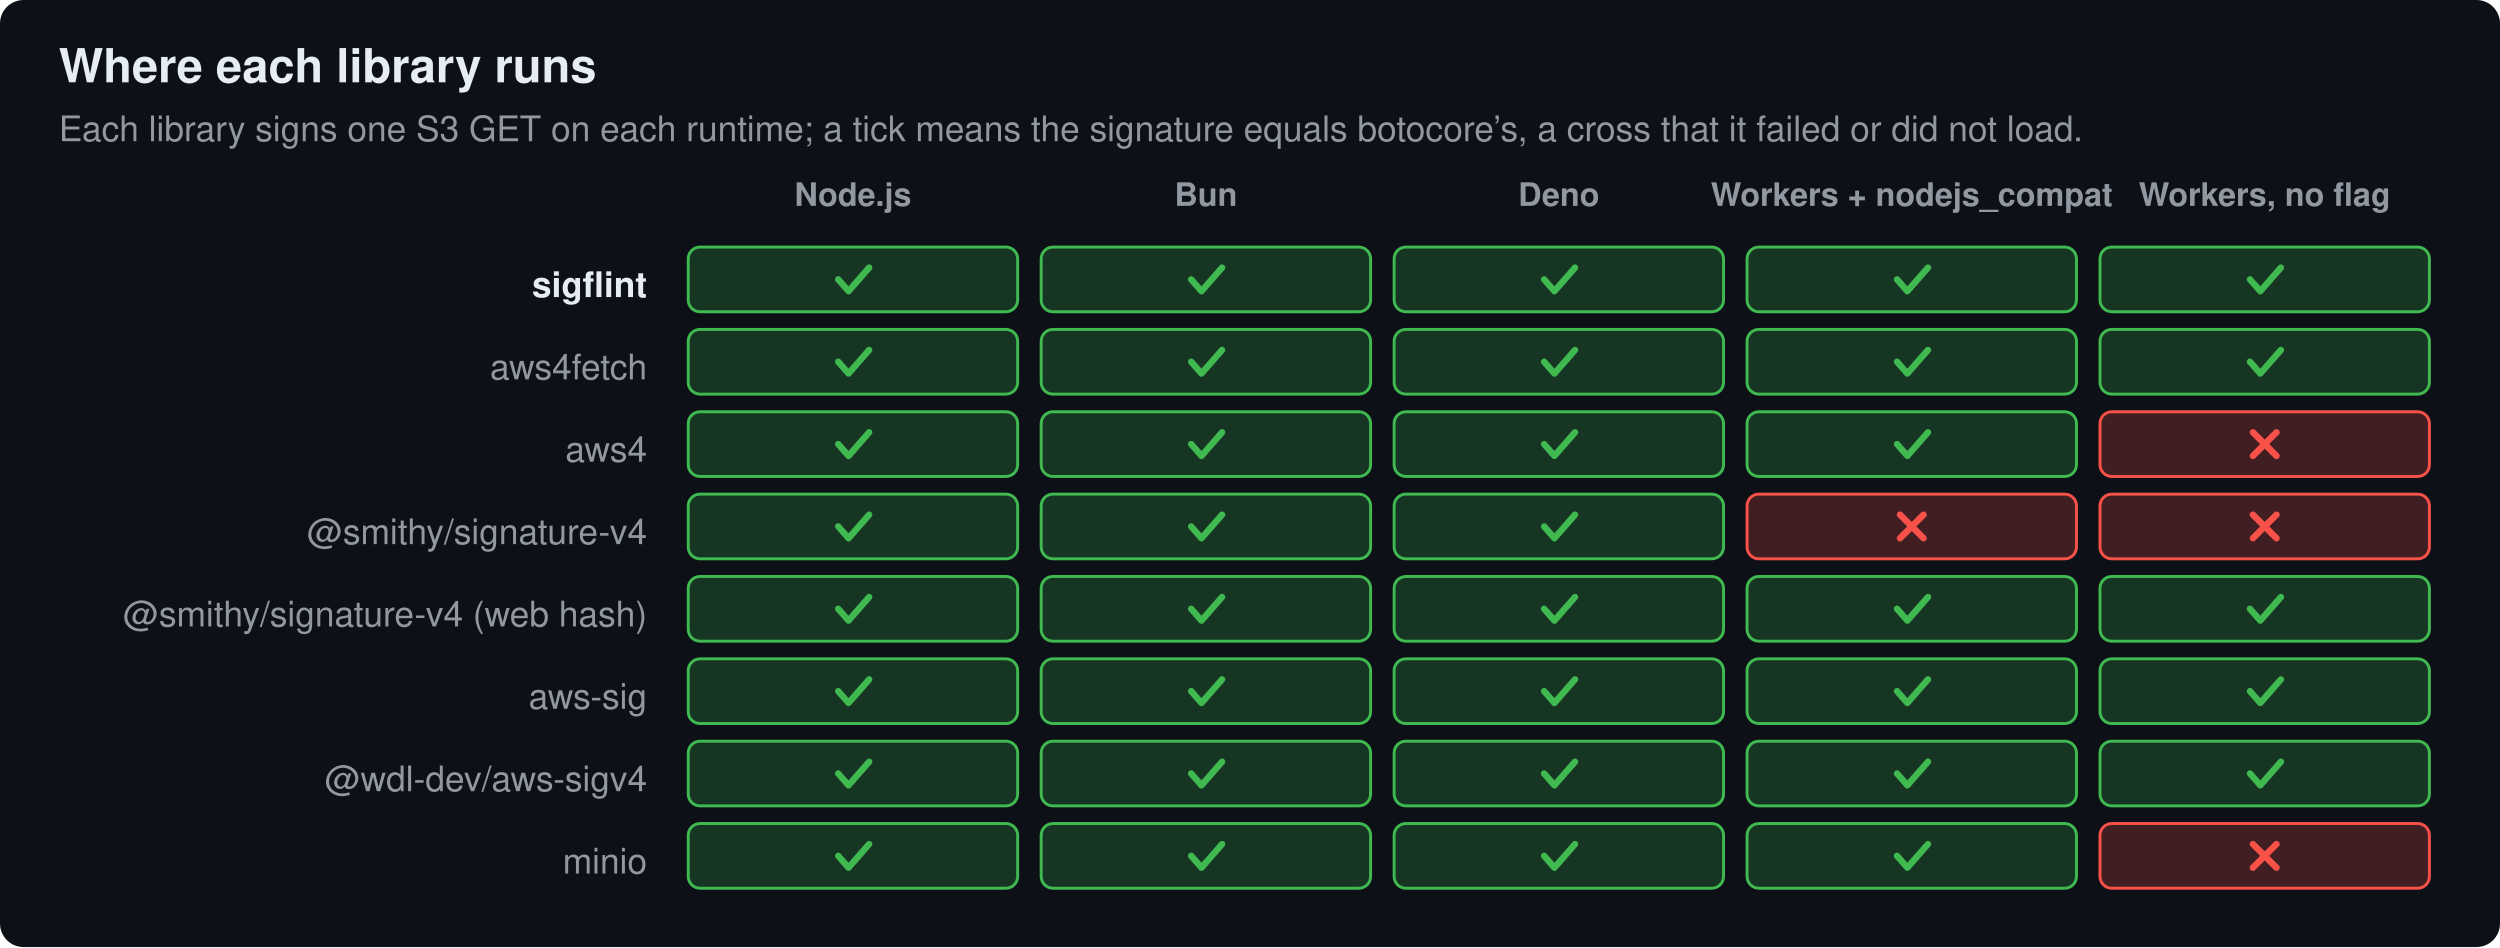
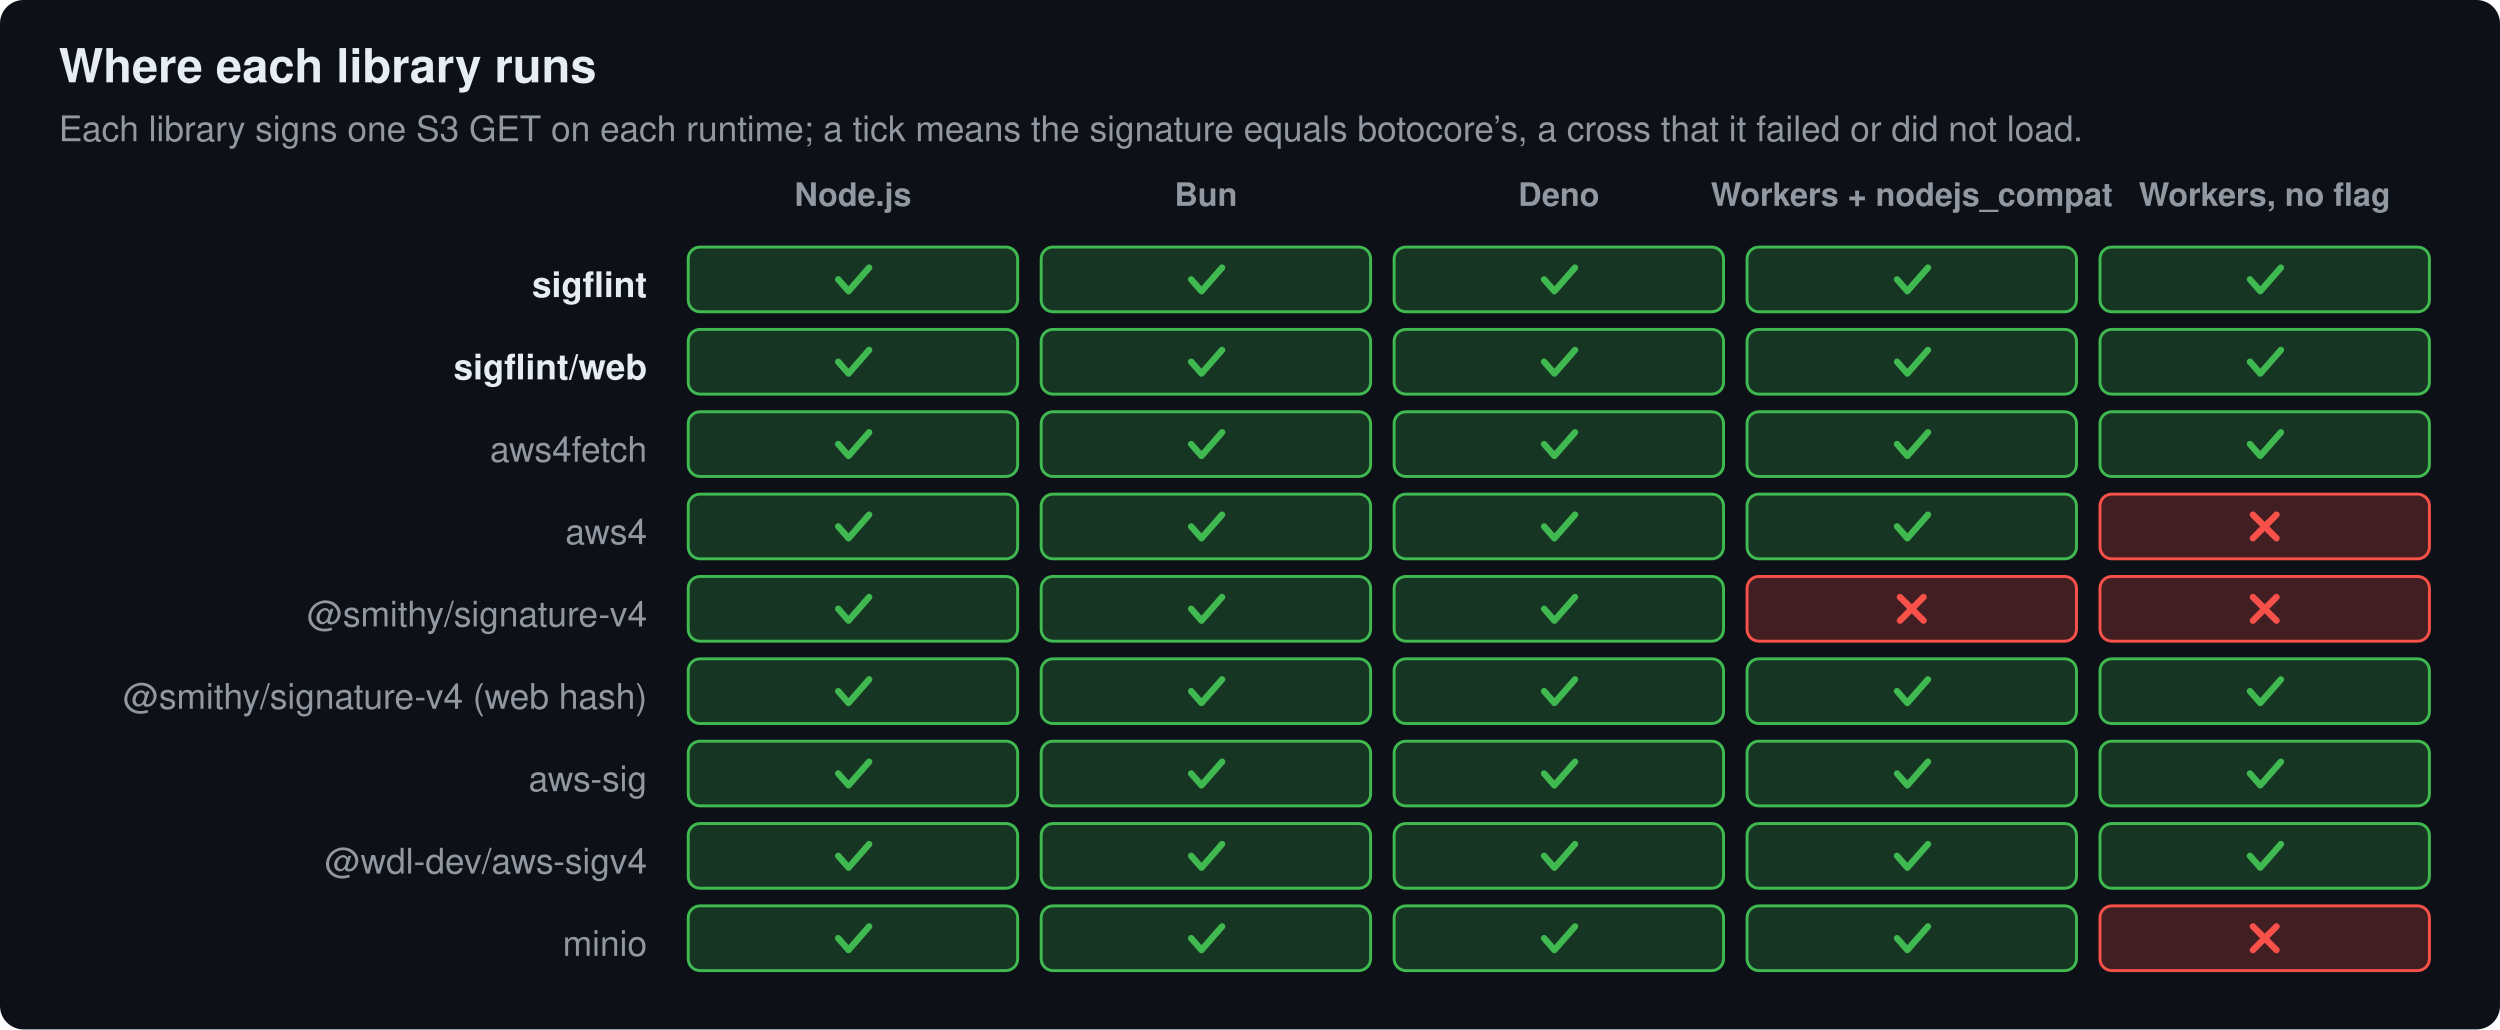
- <svg xmlns="http://www.w3.org/2000/svg" width="850" height="322" viewBox="0 0 850 322" role="img" aria-labelledby="t d" font-family="-apple-system,BlinkMacSystemFont,'Segoe UI',Helvetica,Arial,sans-serif">
-   <rect width="850" height="322" rx="8" fill="#0d1117" />
+ <svg xmlns="http://www.w3.org/2000/svg" width="850" height="350" viewBox="0 0 850 350" role="img" aria-labelledby="t d" font-family="-apple-system,BlinkMacSystemFont,'Segoe UI',Helvetica,Arial,sans-serif">
+   <rect width="850" height="350" rx="8" fill="#0d1117" />
  <text x="20" y="28" font-size="16" fill="#e6edf3" text-anchor="start" font-weight="600">Where each library runs</text>
  <text x="20" y="48" font-size="12" fill="#9198a1" text-anchor="start" font-weight="400">Each library signs one S3 GET on each runtime; a tick means the signature equals botocore’s, a cross that it failed or did not load.</text>
  <text x="290" y="70" font-size="11" fill="#9198a1" text-anchor="middle" font-weight="600">Node.js</text>
  <text x="410" y="70" font-size="11" fill="#9198a1" text-anchor="middle" font-weight="600">Bun</text>
  <text x="530" y="70" font-size="11" fill="#9198a1" text-anchor="middle" font-weight="600">Deno</text>
  <text x="650" y="70" font-size="11" fill="#9198a1" text-anchor="middle" font-weight="600">Workers + nodejs_compat</text>
  <text x="770" y="70" font-size="11" fill="#9198a1" text-anchor="middle" font-weight="600">Workers, no flag</text>
  <text x="220" y="101" font-size="12" fill="#e6edf3" text-anchor="end" font-weight="700">sigflint</text>
  <rect x="234" y="84" width="112" height="22" rx="4" fill="#3fb950" fill-opacity="0.22" stroke="#3fb950" />
  <path d="M285 95L288.5 99L295.5 91" fill="none" stroke="#3fb950" stroke-width="2.2" stroke-linecap="round" stroke-linejoin="round" />
  <rect x="354" y="84" width="112" height="22" rx="4" fill="#3fb950" fill-opacity="0.22" stroke="#3fb950" />
  <path d="M405 95L408.5 99L415.5 91" fill="none" stroke="#3fb950" stroke-width="2.2" stroke-linecap="round" stroke-linejoin="round" />
  <rect x="474" y="84" width="112" height="22" rx="4" fill="#3fb950" fill-opacity="0.22" stroke="#3fb950" />
  <path d="M525 95L528.5 99L535.5 91" fill="none" stroke="#3fb950" stroke-width="2.2" stroke-linecap="round" stroke-linejoin="round" />
  <rect x="594" y="84" width="112" height="22" rx="4" fill="#3fb950" fill-opacity="0.22" stroke="#3fb950" />
  <path d="M645 95L648.5 99L655.5 91" fill="none" stroke="#3fb950" stroke-width="2.2" stroke-linecap="round" stroke-linejoin="round" />
  <rect x="714" y="84" width="112" height="22" rx="4" fill="#3fb950" fill-opacity="0.22" stroke="#3fb950" />
  <path d="M765 95L768.5 99L775.5 91" fill="none" stroke="#3fb950" stroke-width="2.2" stroke-linecap="round" stroke-linejoin="round" />
-   <text x="220" y="129" font-size="12" fill="#9198a1" text-anchor="end" font-weight="400">aws4fetch</text>
+   <text x="220" y="129" font-size="12" fill="#e6edf3" text-anchor="end" font-weight="700">sigflint/web</text>
  <rect x="234" y="112" width="112" height="22" rx="4" fill="#3fb950" fill-opacity="0.22" stroke="#3fb950" />
  <path d="M285 123L288.5 127L295.5 119" fill="none" stroke="#3fb950" stroke-width="2.2" stroke-linecap="round" stroke-linejoin="round" />
  <rect x="354" y="112" width="112" height="22" rx="4" fill="#3fb950" fill-opacity="0.22" stroke="#3fb950" />
  <path d="M405 123L408.5 127L415.5 119" fill="none" stroke="#3fb950" stroke-width="2.2" stroke-linecap="round" stroke-linejoin="round" />
  <rect x="474" y="112" width="112" height="22" rx="4" fill="#3fb950" fill-opacity="0.22" stroke="#3fb950" />
  <path d="M525 123L528.5 127L535.5 119" fill="none" stroke="#3fb950" stroke-width="2.2" stroke-linecap="round" stroke-linejoin="round" />
  <rect x="594" y="112" width="112" height="22" rx="4" fill="#3fb950" fill-opacity="0.22" stroke="#3fb950" />
  <path d="M645 123L648.5 127L655.5 119" fill="none" stroke="#3fb950" stroke-width="2.2" stroke-linecap="round" stroke-linejoin="round" />
  <rect x="714" y="112" width="112" height="22" rx="4" fill="#3fb950" fill-opacity="0.22" stroke="#3fb950" />
  <path d="M765 123L768.5 127L775.5 119" fill="none" stroke="#3fb950" stroke-width="2.2" stroke-linecap="round" stroke-linejoin="round" />
-   <text x="220" y="157" font-size="12" fill="#9198a1" text-anchor="end" font-weight="400">aws4</text>
+   <text x="220" y="157" font-size="12" fill="#9198a1" text-anchor="end" font-weight="400">aws4fetch</text>
  <rect x="234" y="140" width="112" height="22" rx="4" fill="#3fb950" fill-opacity="0.22" stroke="#3fb950" />
  <path d="M285 151L288.5 155L295.5 147" fill="none" stroke="#3fb950" stroke-width="2.2" stroke-linecap="round" stroke-linejoin="round" />
  <rect x="354" y="140" width="112" height="22" rx="4" fill="#3fb950" fill-opacity="0.22" stroke="#3fb950" />
  <path d="M405 151L408.5 155L415.5 147" fill="none" stroke="#3fb950" stroke-width="2.2" stroke-linecap="round" stroke-linejoin="round" />
  <rect x="474" y="140" width="112" height="22" rx="4" fill="#3fb950" fill-opacity="0.22" stroke="#3fb950" />
  <path d="M525 151L528.5 155L535.5 147" fill="none" stroke="#3fb950" stroke-width="2.2" stroke-linecap="round" stroke-linejoin="round" />
  <rect x="594" y="140" width="112" height="22" rx="4" fill="#3fb950" fill-opacity="0.22" stroke="#3fb950" />
  <path d="M645 151L648.5 155L655.5 147" fill="none" stroke="#3fb950" stroke-width="2.2" stroke-linecap="round" stroke-linejoin="round" />
-   <rect x="714" y="140" width="112" height="22" rx="4" fill="#f85149" fill-opacity="0.22" stroke="#f85149" />
-   <path d="M766 147L774 155M774 147L766 155" fill="none" stroke="#f85149" stroke-width="2.2" stroke-linecap="round" stroke-linejoin="round" />
-   <text x="220" y="185" font-size="12" fill="#9198a1" text-anchor="end" font-weight="400">@smithy/signature-v4</text>
+   <rect x="714" y="140" width="112" height="22" rx="4" fill="#3fb950" fill-opacity="0.22" stroke="#3fb950" />
+   <path d="M765 151L768.5 155L775.5 147" fill="none" stroke="#3fb950" stroke-width="2.2" stroke-linecap="round" stroke-linejoin="round" />
+   <text x="220" y="185" font-size="12" fill="#9198a1" text-anchor="end" font-weight="400">aws4</text>
  <rect x="234" y="168" width="112" height="22" rx="4" fill="#3fb950" fill-opacity="0.22" stroke="#3fb950" />
  <path d="M285 179L288.5 183L295.5 175" fill="none" stroke="#3fb950" stroke-width="2.2" stroke-linecap="round" stroke-linejoin="round" />
  <rect x="354" y="168" width="112" height="22" rx="4" fill="#3fb950" fill-opacity="0.22" stroke="#3fb950" />
  <path d="M405 179L408.5 183L415.5 175" fill="none" stroke="#3fb950" stroke-width="2.2" stroke-linecap="round" stroke-linejoin="round" />
  <rect x="474" y="168" width="112" height="22" rx="4" fill="#3fb950" fill-opacity="0.22" stroke="#3fb950" />
  <path d="M525 179L528.5 183L535.5 175" fill="none" stroke="#3fb950" stroke-width="2.2" stroke-linecap="round" stroke-linejoin="round" />
-   <rect x="594" y="168" width="112" height="22" rx="4" fill="#f85149" fill-opacity="0.22" stroke="#f85149" />
-   <path d="M646 175L654 183M654 175L646 183" fill="none" stroke="#f85149" stroke-width="2.2" stroke-linecap="round" stroke-linejoin="round" />
+   <rect x="594" y="168" width="112" height="22" rx="4" fill="#3fb950" fill-opacity="0.22" stroke="#3fb950" />
+   <path d="M645 179L648.5 183L655.5 175" fill="none" stroke="#3fb950" stroke-width="2.2" stroke-linecap="round" stroke-linejoin="round" />
  <rect x="714" y="168" width="112" height="22" rx="4" fill="#f85149" fill-opacity="0.22" stroke="#f85149" />
  <path d="M766 175L774 183M774 175L766 183" fill="none" stroke="#f85149" stroke-width="2.2" stroke-linecap="round" stroke-linejoin="round" />
-   <text x="220" y="213" font-size="12" fill="#9198a1" text-anchor="end" font-weight="400">@smithy/signature-v4 (web hash)</text>
+   <text x="220" y="213" font-size="12" fill="#9198a1" text-anchor="end" font-weight="400">@smithy/signature-v4</text>
  <rect x="234" y="196" width="112" height="22" rx="4" fill="#3fb950" fill-opacity="0.22" stroke="#3fb950" />
  <path d="M285 207L288.5 211L295.5 203" fill="none" stroke="#3fb950" stroke-width="2.2" stroke-linecap="round" stroke-linejoin="round" />
  <rect x="354" y="196" width="112" height="22" rx="4" fill="#3fb950" fill-opacity="0.22" stroke="#3fb950" />
  <path d="M405 207L408.5 211L415.5 203" fill="none" stroke="#3fb950" stroke-width="2.2" stroke-linecap="round" stroke-linejoin="round" />
  <rect x="474" y="196" width="112" height="22" rx="4" fill="#3fb950" fill-opacity="0.22" stroke="#3fb950" />
  <path d="M525 207L528.5 211L535.5 203" fill="none" stroke="#3fb950" stroke-width="2.2" stroke-linecap="round" stroke-linejoin="round" />
-   <rect x="594" y="196" width="112" height="22" rx="4" fill="#3fb950" fill-opacity="0.22" stroke="#3fb950" />
-   <path d="M645 207L648.5 211L655.5 203" fill="none" stroke="#3fb950" stroke-width="2.2" stroke-linecap="round" stroke-linejoin="round" />
-   <rect x="714" y="196" width="112" height="22" rx="4" fill="#3fb950" fill-opacity="0.22" stroke="#3fb950" />
-   <path d="M765 207L768.5 211L775.5 203" fill="none" stroke="#3fb950" stroke-width="2.2" stroke-linecap="round" stroke-linejoin="round" />
-   <text x="220" y="241" font-size="12" fill="#9198a1" text-anchor="end" font-weight="400">aws-sig</text>
+   <rect x="594" y="196" width="112" height="22" rx="4" fill="#f85149" fill-opacity="0.22" stroke="#f85149" />
+   <path d="M646 203L654 211M654 203L646 211" fill="none" stroke="#f85149" stroke-width="2.2" stroke-linecap="round" stroke-linejoin="round" />
+   <rect x="714" y="196" width="112" height="22" rx="4" fill="#f85149" fill-opacity="0.22" stroke="#f85149" />
+   <path d="M766 203L774 211M774 203L766 211" fill="none" stroke="#f85149" stroke-width="2.2" stroke-linecap="round" stroke-linejoin="round" />
+   <text x="220" y="241" font-size="12" fill="#9198a1" text-anchor="end" font-weight="400">@smithy/signature-v4 (web hash)</text>
  <rect x="234" y="224" width="112" height="22" rx="4" fill="#3fb950" fill-opacity="0.22" stroke="#3fb950" />
  <path d="M285 235L288.5 239L295.5 231" fill="none" stroke="#3fb950" stroke-width="2.2" stroke-linecap="round" stroke-linejoin="round" />
  <rect x="354" y="224" width="112" height="22" rx="4" fill="#3fb950" fill-opacity="0.22" stroke="#3fb950" />
  <path d="M405 235L408.5 239L415.5 231" fill="none" stroke="#3fb950" stroke-width="2.2" stroke-linecap="round" stroke-linejoin="round" />
  <rect x="474" y="224" width="112" height="22" rx="4" fill="#3fb950" fill-opacity="0.22" stroke="#3fb950" />
  <path d="M525 235L528.5 239L535.5 231" fill="none" stroke="#3fb950" stroke-width="2.2" stroke-linecap="round" stroke-linejoin="round" />
  <rect x="594" y="224" width="112" height="22" rx="4" fill="#3fb950" fill-opacity="0.22" stroke="#3fb950" />
  <path d="M645 235L648.5 239L655.5 231" fill="none" stroke="#3fb950" stroke-width="2.2" stroke-linecap="round" stroke-linejoin="round" />
  <rect x="714" y="224" width="112" height="22" rx="4" fill="#3fb950" fill-opacity="0.22" stroke="#3fb950" />
  <path d="M765 235L768.5 239L775.5 231" fill="none" stroke="#3fb950" stroke-width="2.2" stroke-linecap="round" stroke-linejoin="round" />
-   <text x="220" y="269" font-size="12" fill="#9198a1" text-anchor="end" font-weight="400">@wdl-dev/aws-sigv4</text>
+   <text x="220" y="269" font-size="12" fill="#9198a1" text-anchor="end" font-weight="400">aws-sig</text>
  <rect x="234" y="252" width="112" height="22" rx="4" fill="#3fb950" fill-opacity="0.22" stroke="#3fb950" />
  <path d="M285 263L288.5 267L295.5 259" fill="none" stroke="#3fb950" stroke-width="2.2" stroke-linecap="round" stroke-linejoin="round" />
  <rect x="354" y="252" width="112" height="22" rx="4" fill="#3fb950" fill-opacity="0.22" stroke="#3fb950" />
  <path d="M405 263L408.5 267L415.5 259" fill="none" stroke="#3fb950" stroke-width="2.2" stroke-linecap="round" stroke-linejoin="round" />
  <rect x="474" y="252" width="112" height="22" rx="4" fill="#3fb950" fill-opacity="0.22" stroke="#3fb950" />
  <path d="M525 263L528.5 267L535.5 259" fill="none" stroke="#3fb950" stroke-width="2.2" stroke-linecap="round" stroke-linejoin="round" />
  <rect x="594" y="252" width="112" height="22" rx="4" fill="#3fb950" fill-opacity="0.22" stroke="#3fb950" />
  <path d="M645 263L648.5 267L655.5 259" fill="none" stroke="#3fb950" stroke-width="2.2" stroke-linecap="round" stroke-linejoin="round" />
  <rect x="714" y="252" width="112" height="22" rx="4" fill="#3fb950" fill-opacity="0.22" stroke="#3fb950" />
  <path d="M765 263L768.5 267L775.5 259" fill="none" stroke="#3fb950" stroke-width="2.2" stroke-linecap="round" stroke-linejoin="round" />
-   <text x="220" y="297" font-size="12" fill="#9198a1" text-anchor="end" font-weight="400">minio</text>
+   <text x="220" y="297" font-size="12" fill="#9198a1" text-anchor="end" font-weight="400">@wdl-dev/aws-sigv4</text>
  <rect x="234" y="280" width="112" height="22" rx="4" fill="#3fb950" fill-opacity="0.22" stroke="#3fb950" />
  <path d="M285 291L288.5 295L295.5 287" fill="none" stroke="#3fb950" stroke-width="2.2" stroke-linecap="round" stroke-linejoin="round" />
  <rect x="354" y="280" width="112" height="22" rx="4" fill="#3fb950" fill-opacity="0.22" stroke="#3fb950" />
  <path d="M405 291L408.5 295L415.5 287" fill="none" stroke="#3fb950" stroke-width="2.2" stroke-linecap="round" stroke-linejoin="round" />
  <rect x="474" y="280" width="112" height="22" rx="4" fill="#3fb950" fill-opacity="0.22" stroke="#3fb950" />
  <path d="M525 291L528.5 295L535.5 287" fill="none" stroke="#3fb950" stroke-width="2.2" stroke-linecap="round" stroke-linejoin="round" />
  <rect x="594" y="280" width="112" height="22" rx="4" fill="#3fb950" fill-opacity="0.22" stroke="#3fb950" />
  <path d="M645 291L648.5 295L655.5 287" fill="none" stroke="#3fb950" stroke-width="2.2" stroke-linecap="round" stroke-linejoin="round" />
-   <rect x="714" y="280" width="112" height="22" rx="4" fill="#f85149" fill-opacity="0.22" stroke="#f85149" />
-   <path d="M766 287L774 295M774 287L766 295" fill="none" stroke="#f85149" stroke-width="2.2" stroke-linecap="round" stroke-linejoin="round" />
+   <rect x="714" y="280" width="112" height="22" rx="4" fill="#3fb950" fill-opacity="0.22" stroke="#3fb950" />
+   <path d="M765 291L768.5 295L775.5 287" fill="none" stroke="#3fb950" stroke-width="2.2" stroke-linecap="round" stroke-linejoin="round" />
+   <text x="220" y="325" font-size="12" fill="#9198a1" text-anchor="end" font-weight="400">minio</text>
+   <rect x="234" y="308" width="112" height="22" rx="4" fill="#3fb950" fill-opacity="0.22" stroke="#3fb950" />
+   <path d="M285 319L288.5 323L295.5 315" fill="none" stroke="#3fb950" stroke-width="2.2" stroke-linecap="round" stroke-linejoin="round" />
+   <rect x="354" y="308" width="112" height="22" rx="4" fill="#3fb950" fill-opacity="0.22" stroke="#3fb950" />
+   <path d="M405 319L408.5 323L415.5 315" fill="none" stroke="#3fb950" stroke-width="2.2" stroke-linecap="round" stroke-linejoin="round" />
+   <rect x="474" y="308" width="112" height="22" rx="4" fill="#3fb950" fill-opacity="0.22" stroke="#3fb950" />
+   <path d="M525 319L528.5 323L535.5 315" fill="none" stroke="#3fb950" stroke-width="2.2" stroke-linecap="round" stroke-linejoin="round" />
+   <rect x="594" y="308" width="112" height="22" rx="4" fill="#3fb950" fill-opacity="0.22" stroke="#3fb950" />
+   <path d="M645 319L648.5 323L655.5 315" fill="none" stroke="#3fb950" stroke-width="2.2" stroke-linecap="round" stroke-linejoin="round" />
+   <rect x="714" y="308" width="112" height="22" rx="4" fill="#f85149" fill-opacity="0.22" stroke="#f85149" />
+   <path d="M766 315L774 323M774 315L766 323" fill="none" stroke="#f85149" stroke-width="2.2" stroke-linecap="round" stroke-linejoin="round" />
</svg>
